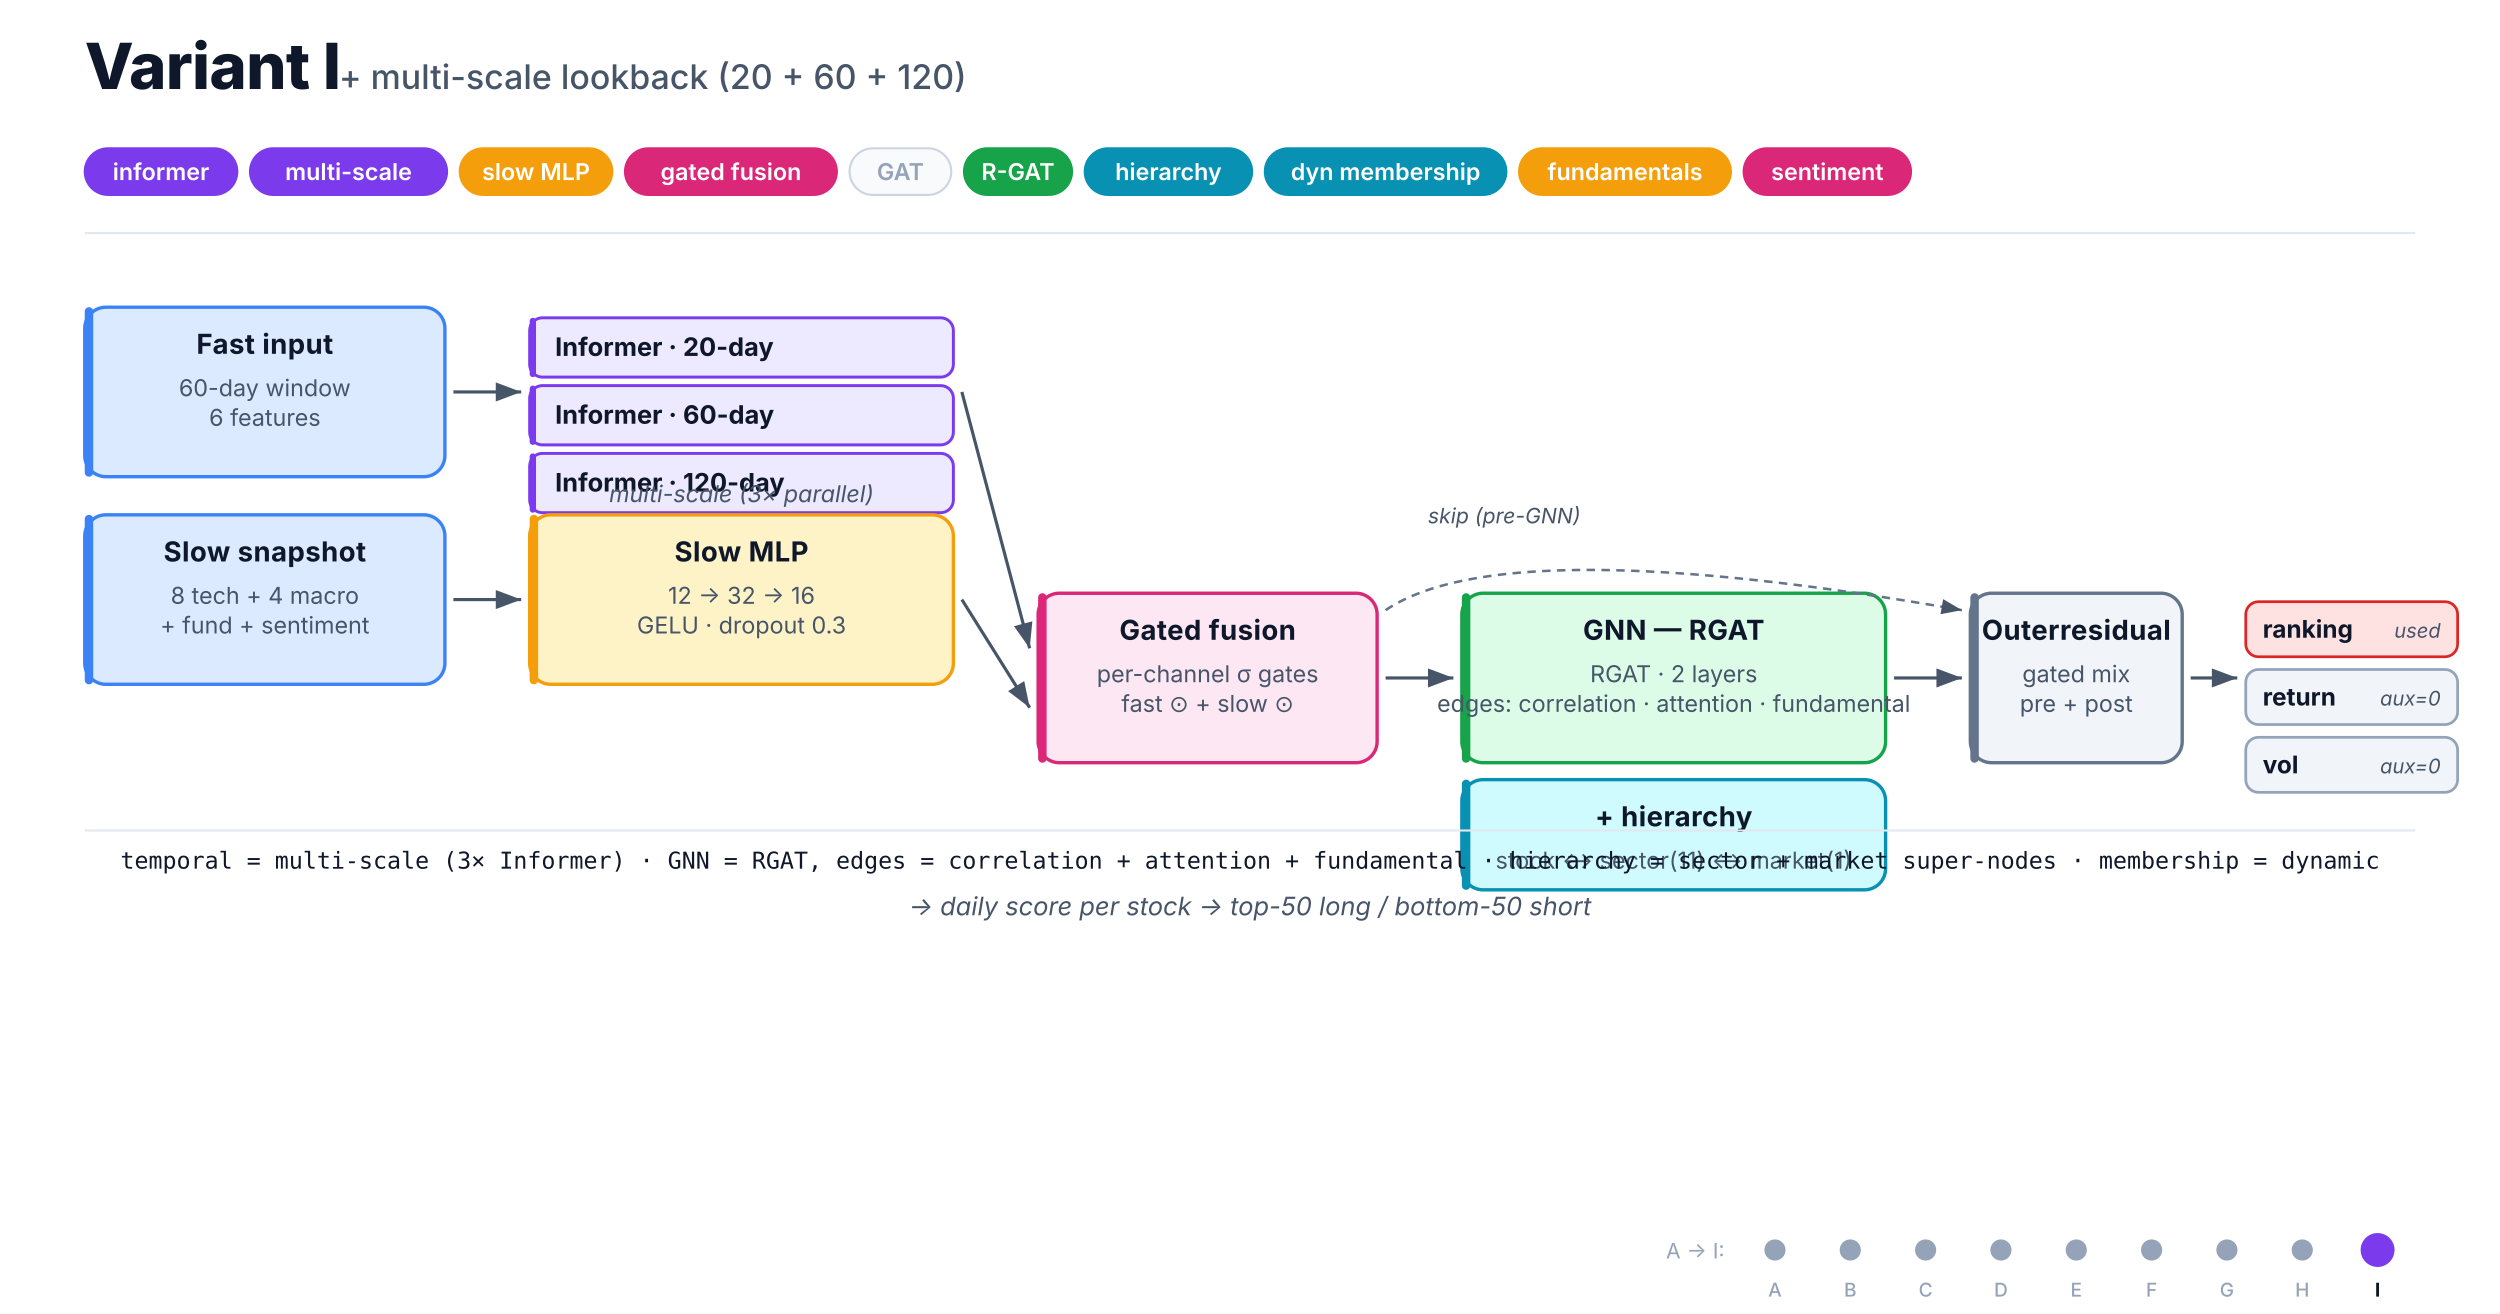
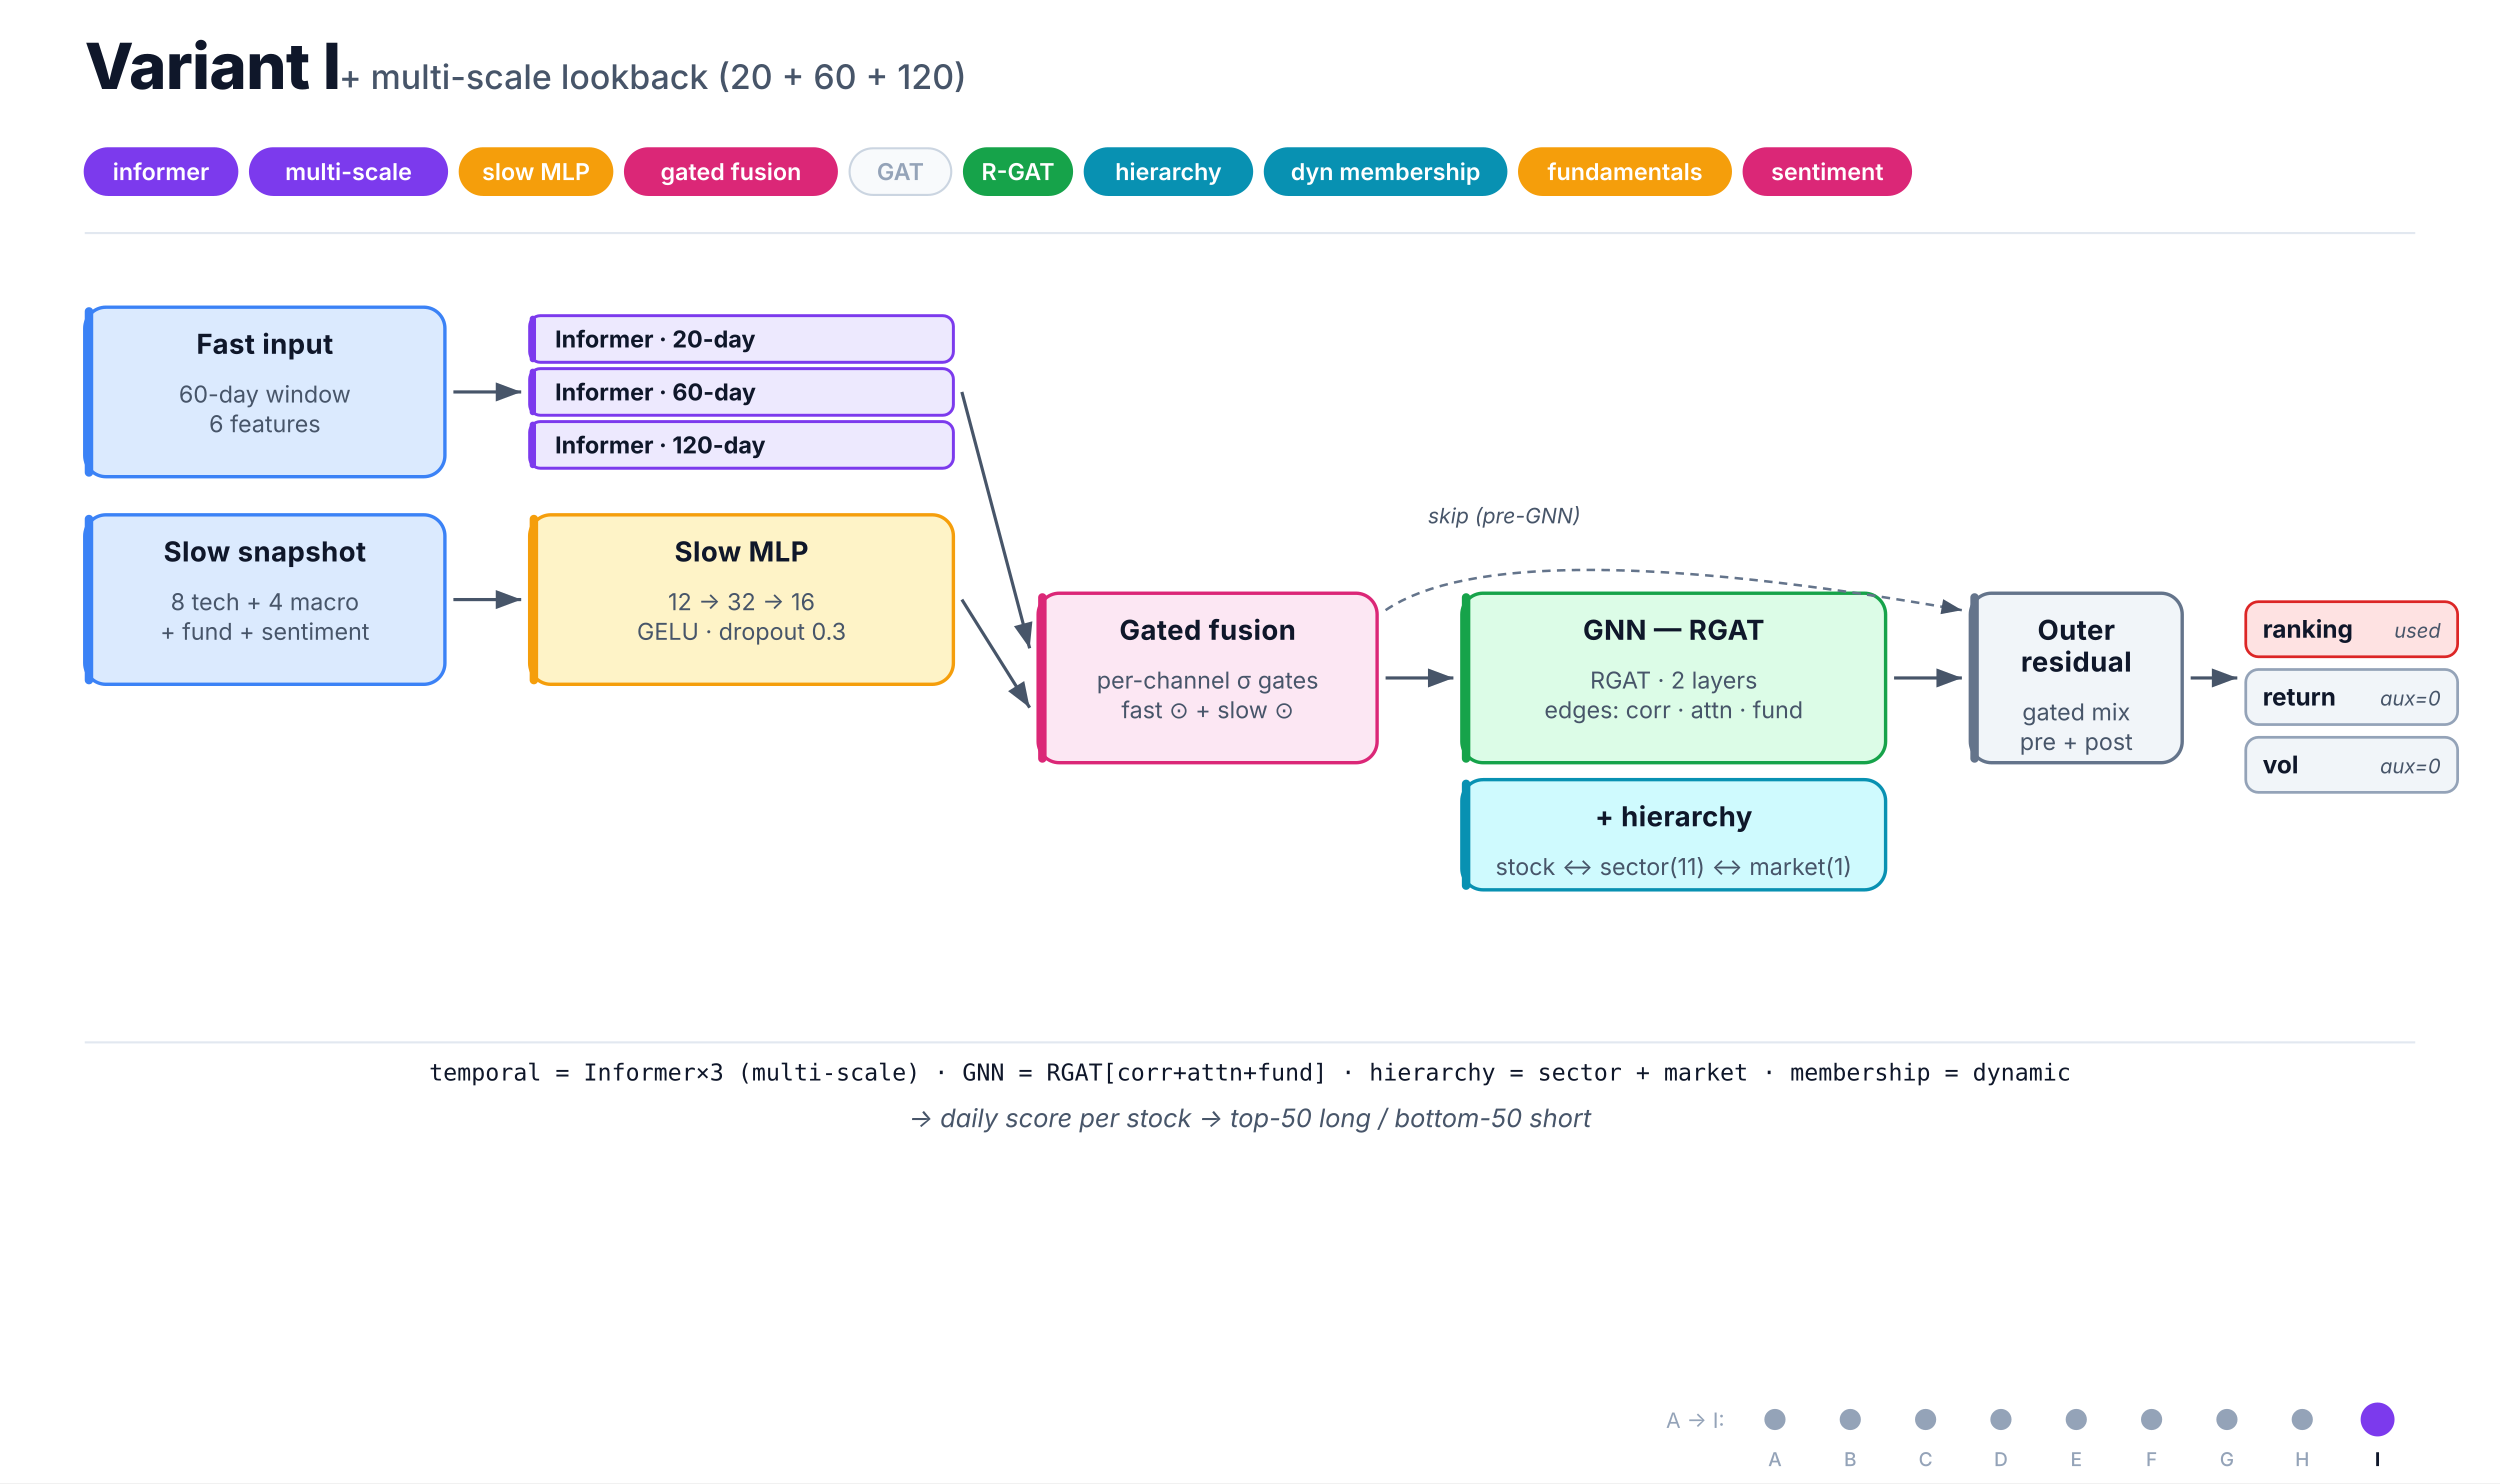
- <svg xmlns="http://www.w3.org/2000/svg" viewBox="0 0 1180 620" width="1180" height="620" role="img" aria-label="constellation-quant variant I: + multi-scale lookback (20 + 60 + 120)">
+ <svg xmlns="http://www.w3.org/2000/svg" viewBox="0 0 1180 700" width="1180" height="700" role="img" aria-label="constellation-quant variant I: + multi-scale lookback (20 + 60 + 120)">
  <defs>
    <marker id="arrow" markerWidth="10" markerHeight="10" refX="8" refY="3" orient="auto" markerUnits="strokeWidth">
      <path d="M0,0 L0,6 L8,3 z" fill="#475569" />
    </marker>
  </defs>
  <rect width="100%" height="100%" fill="#FFFFFF" />
  <text x="40" y="42" font-family="Inter, system-ui, sans-serif" font-size="30" font-weight="800" fill="#0F172A" letter-spacing="-0.3">Variant I</text>
  <text x="160" y="42" font-family="Inter, system-ui, sans-serif" font-size="16" fill="#475569" font-weight="500">+ multi-scale lookback (20 + 60 + 120)</text>
  <rect x="40" y="70" width="72" height="22" rx="11" ry="11" fill="#7C3AED" stroke="#7C3AED" stroke-width="1" />
  <text x="76.0" y="85" text-anchor="middle" font-family="Inter, system-ui, sans-serif" font-size="11" font-weight="600" fill="white">informer</text>
  <rect x="118" y="70" width="93" height="22" rx="11" ry="11" fill="#7C3AED" stroke="#7C3AED" stroke-width="1" />
  <text x="164.5" y="85" text-anchor="middle" font-family="Inter, system-ui, sans-serif" font-size="11" font-weight="600" fill="white">multi-scale</text>
  <rect x="217" y="70" width="72" height="22" rx="11" ry="11" fill="#F59E0B" stroke="#F59E0B" stroke-width="1" />
  <text x="253.0" y="85" text-anchor="middle" font-family="Inter, system-ui, sans-serif" font-size="11" font-weight="600" fill="white">slow MLP</text>
  <rect x="295" y="70" width="100" height="22" rx="11" ry="11" fill="#DB2777" stroke="#DB2777" stroke-width="1" />
  <text x="345.0" y="85" text-anchor="middle" font-family="Inter, system-ui, sans-serif" font-size="11" font-weight="600" fill="white">gated fusion</text>
  <rect x="401" y="70" width="48" height="22" rx="11" ry="11" fill="#F8FAFC" stroke="#CBD5E1" stroke-width="1" />
  <text x="425.0" y="85" text-anchor="middle" font-family="Inter, system-ui, sans-serif" font-size="11" font-weight="600" fill="#94A3B8">GAT</text>
  <rect x="455" y="70" width="51" height="22" rx="11" ry="11" fill="#16A34A" stroke="#16A34A" stroke-width="1" />
  <text x="480.5" y="85" text-anchor="middle" font-family="Inter, system-ui, sans-serif" font-size="11" font-weight="600" fill="white">R-GAT</text>
  <rect x="512" y="70" width="79" height="22" rx="11" ry="11" fill="#0891B2" stroke="#0891B2" stroke-width="1" />
  <text x="551.5" y="85" text-anchor="middle" font-family="Inter, system-ui, sans-serif" font-size="11" font-weight="600" fill="white">hierarchy</text>
  <rect x="597" y="70" width="114" height="22" rx="11" ry="11" fill="#0891B2" stroke="#0891B2" stroke-width="1" />
  <text x="654.0" y="85" text-anchor="middle" font-family="Inter, system-ui, sans-serif" font-size="11" font-weight="600" fill="white">dyn membership</text>
  <rect x="717" y="70" width="100" height="22" rx="11" ry="11" fill="#F59E0B" stroke="#F59E0B" stroke-width="1" />
  <text x="767.0" y="85" text-anchor="middle" font-family="Inter, system-ui, sans-serif" font-size="11" font-weight="600" fill="white">fundamentals</text>
  <rect x="823" y="70" width="79" height="22" rx="11" ry="11" fill="#DB2777" stroke="#DB2777" stroke-width="1" />
  <text x="862.5" y="85" text-anchor="middle" font-family="Inter, system-ui, sans-serif" font-size="11" font-weight="600" fill="white">sentiment</text>
  <line x1="40" y1="110" x2="1140" y2="110" stroke="#E2E8F0" stroke-width="1" />
  <rect x="40" y="145" width="170" height="80" rx="10" ry="10" fill="#DBEAFE" stroke="#3B82F6" stroke-width="1.6" />
  <rect x="40" y="145" width="4" height="80" rx="2" ry="2" fill="#3B82F6" />
  <text x="125.0" y="167" text-anchor="middle" font-family="Inter, system-ui, sans-serif" font-size="13" font-weight="700" fill="#0F172A" letter-spacing="0.2">Fast input</text>
-   <text x="125.0" y="187" text-anchor="middle" font-family="Inter, system-ui, sans-serif" font-size="11" fill="#475569">60-day window</text>
-   <text x="125.0" y="201" text-anchor="middle" font-family="Inter, system-ui, sans-serif" font-size="11" fill="#475569">6 features</text>
+   <text x="125.0" y="190" text-anchor="middle" font-family="Inter, system-ui, sans-serif" font-size="11" fill="#475569">60-day window</text>
+   <text x="125.0" y="204" text-anchor="middle" font-family="Inter, system-ui, sans-serif" font-size="11" fill="#475569">6 features</text>
  <rect x="40" y="243" width="170" height="80" rx="10" ry="10" fill="#DBEAFE" stroke="#3B82F6" stroke-width="1.6" />
  <rect x="40" y="243" width="4" height="80" rx="2" ry="2" fill="#3B82F6" />
  <text x="125.0" y="265" text-anchor="middle" font-family="Inter, system-ui, sans-serif" font-size="13" font-weight="700" fill="#0F172A" letter-spacing="0.2">Slow snapshot</text>
-   <text x="125.0" y="285" text-anchor="middle" font-family="Inter, system-ui, sans-serif" font-size="11" fill="#475569">8 tech + 4 macro</text>
-   <text x="125.0" y="299" text-anchor="middle" font-family="Inter, system-ui, sans-serif" font-size="11" fill="#475569">+ fund + sentiment</text>
-   <rect x="250" y="150" width="200" height="28" rx="6" ry="6" fill="#EDE9FE" stroke="#7C3AED" stroke-width="1.4" />
-   <rect x="250" y="150" width="3" height="28" rx="1.5" ry="1.5" fill="#7C3AED" />
-   <text x="262" y="168" font-family="Inter, system-ui, sans-serif" font-size="12" font-weight="700" fill="#0F172A">Informer · 20-day</text>
-   <rect x="250" y="182" width="200" height="28" rx="6" ry="6" fill="#EDE9FE" stroke="#7C3AED" stroke-width="1.4" />
-   <rect x="250" y="182" width="3" height="28" rx="1.5" ry="1.5" fill="#7C3AED" />
-   <text x="262" y="200" font-family="Inter, system-ui, sans-serif" font-size="12" font-weight="700" fill="#0F172A">Informer · 60-day</text>
-   <rect x="250" y="214" width="200" height="28" rx="6" ry="6" fill="#EDE9FE" stroke="#7C3AED" stroke-width="1.4" />
-   <rect x="250" y="214" width="3" height="28" rx="1.5" ry="1.5" fill="#7C3AED" />
-   <text x="262" y="232" font-family="Inter, system-ui, sans-serif" font-size="12" font-weight="700" fill="#0F172A">Informer · 120-day</text>
-   <text x="350.0" y="237" text-anchor="middle" font-family="Inter, system-ui, sans-serif" font-size="11" fill="#475569" font-style="italic">multi-scale (3× parallel)</text>
+   <text x="125.0" y="288" text-anchor="middle" font-family="Inter, system-ui, sans-serif" font-size="11" fill="#475569">8 tech + 4 macro</text>
+   <text x="125.0" y="302" text-anchor="middle" font-family="Inter, system-ui, sans-serif" font-size="11" fill="#475569">+ fund + sentiment</text>
+   <rect x="250" y="149" width="200" height="22" rx="5" ry="5" fill="#EDE9FE" stroke="#7C3AED" stroke-width="1.4" />
+   <rect x="250" y="149" width="3" height="22" rx="1.5" ry="1.5" fill="#7C3AED" />
+   <text x="262" y="164" font-family="Inter, system-ui, sans-serif" font-size="11" font-weight="700" fill="#0F172A">Informer · 20-day</text>
+   <rect x="250" y="174" width="200" height="22" rx="5" ry="5" fill="#EDE9FE" stroke="#7C3AED" stroke-width="1.4" />
+   <rect x="250" y="174" width="3" height="22" rx="1.5" ry="1.5" fill="#7C3AED" />
+   <text x="262" y="189" font-family="Inter, system-ui, sans-serif" font-size="11" font-weight="700" fill="#0F172A">Informer · 60-day</text>
+   <rect x="250" y="199" width="200" height="22" rx="5" ry="5" fill="#EDE9FE" stroke="#7C3AED" stroke-width="1.4" />
+   <rect x="250" y="199" width="3" height="22" rx="1.5" ry="1.5" fill="#7C3AED" />
+   <text x="262" y="214" font-family="Inter, system-ui, sans-serif" font-size="11" font-weight="700" fill="#0F172A">Informer · 120-day</text>
  <rect x="250" y="243" width="200" height="80" rx="10" ry="10" fill="#FEF3C7" stroke="#F59E0B" stroke-width="1.6" />
  <rect x="250" y="243" width="4" height="80" rx="2" ry="2" fill="#F59E0B" />
  <text x="350.0" y="265" text-anchor="middle" font-family="Inter, system-ui, sans-serif" font-size="13" font-weight="700" fill="#0F172A" letter-spacing="0.2">Slow MLP</text>
-   <text x="350.0" y="285" text-anchor="middle" font-family="Inter, system-ui, sans-serif" font-size="11" fill="#475569">12 → 32 → 16</text>
-   <text x="350.0" y="299" text-anchor="middle" font-family="Inter, system-ui, sans-serif" font-size="11" fill="#475569">GELU · dropout 0.3</text>
+   <text x="350.0" y="288" text-anchor="middle" font-family="Inter, system-ui, sans-serif" font-size="11" fill="#475569">12 → 32 → 16</text>
+   <text x="350.0" y="302" text-anchor="middle" font-family="Inter, system-ui, sans-serif" font-size="11" fill="#475569">GELU · dropout 0.3</text>
  <rect x="490" y="280" width="160" height="80" rx="10" ry="10" fill="#FCE7F3" stroke="#DB2777" stroke-width="1.6" />
  <rect x="490" y="280" width="4" height="80" rx="2" ry="2" fill="#DB2777" />
  <text x="570.0" y="302" text-anchor="middle" font-family="Inter, system-ui, sans-serif" font-size="13" font-weight="700" fill="#0F172A" letter-spacing="0.2">Gated fusion</text>
-   <text x="570.0" y="322" text-anchor="middle" font-family="Inter, system-ui, sans-serif" font-size="11" fill="#475569">per-channel σ gates</text>
-   <text x="570.0" y="336" text-anchor="middle" font-family="Inter, system-ui, sans-serif" font-size="11" fill="#475569">fast ⊙ + slow ⊙</text>
+   <text x="570.0" y="325" text-anchor="middle" font-family="Inter, system-ui, sans-serif" font-size="11" fill="#475569">per-channel σ gates</text>
+   <text x="570.0" y="339" text-anchor="middle" font-family="Inter, system-ui, sans-serif" font-size="11" fill="#475569">fast ⊙ + slow ⊙</text>
  <rect x="690" y="280" width="200" height="80" rx="10" ry="10" fill="#DCFCE7" stroke="#16A34A" stroke-width="1.6" />
  <rect x="690" y="280" width="4" height="80" rx="2" ry="2" fill="#16A34A" />
  <text x="790.0" y="302" text-anchor="middle" font-family="Inter, system-ui, sans-serif" font-size="13" font-weight="700" fill="#0F172A" letter-spacing="0.2">GNN — RGAT</text>
-   <text x="790.0" y="322" text-anchor="middle" font-family="Inter, system-ui, sans-serif" font-size="11" fill="#475569">RGAT · 2 layers</text>
-   <text x="790.0" y="336" text-anchor="middle" font-family="Inter, system-ui, sans-serif" font-size="11" fill="#475569">edges: correlation · attention · fundamental</text>
+   <text x="790.0" y="325" text-anchor="middle" font-family="Inter, system-ui, sans-serif" font-size="11" fill="#475569">RGAT · 2 layers</text>
+   <text x="790.0" y="339" text-anchor="middle" font-family="Inter, system-ui, sans-serif" font-size="11" fill="#475569">edges: corr · attn · fund</text>
  <rect x="690" y="368" width="200" height="52" rx="10" ry="10" fill="#CFFAFE" stroke="#0891B2" stroke-width="1.6" />
  <rect x="690" y="368" width="4" height="52" rx="2" ry="2" fill="#0891B2" />
  <text x="790.0" y="390" text-anchor="middle" font-family="Inter, system-ui, sans-serif" font-size="13" font-weight="700" fill="#0F172A" letter-spacing="0.2">+ hierarchy</text>
-   <text x="790.0" y="410" text-anchor="middle" font-family="Inter, system-ui, sans-serif" font-size="11" fill="#475569">stock ↔ sector(11) ↔ market(1)</text>
+   <text x="790.0" y="413" text-anchor="middle" font-family="Inter, system-ui, sans-serif" font-size="11" fill="#475569">stock ↔ sector(11) ↔ market(1)</text>
  <rect x="930" y="280" width="100" height="80" rx="10" ry="10" fill="#F1F5F9" stroke="#64748B" stroke-width="1.6" />
  <rect x="930" y="280" width="4" height="80" rx="2" ry="2" fill="#64748B" />
-   <text x="980.0" y="302" text-anchor="middle" font-family="Inter, system-ui, sans-serif" font-size="13" font-weight="700" fill="#0F172A" letter-spacing="0.2">Outer
- residual</text>
-   <text x="980.0" y="322" text-anchor="middle" font-family="Inter, system-ui, sans-serif" font-size="11" fill="#475569">gated mix</text>
-   <text x="980.0" y="336" text-anchor="middle" font-family="Inter, system-ui, sans-serif" font-size="11" fill="#475569">pre + post</text>
+   <text x="980.0" y="302" text-anchor="middle" font-family="Inter, system-ui, sans-serif" font-size="13" font-weight="700" fill="#0F172A" letter-spacing="0.2">Outer</text>
+   <text x="980.0" y="317" text-anchor="middle" font-family="Inter, system-ui, sans-serif" font-size="13" font-weight="700" fill="#0F172A" letter-spacing="0.2">residual</text>
+   <text x="980.0" y="340" text-anchor="middle" font-family="Inter, system-ui, sans-serif" font-size="11" fill="#475569">gated mix</text>
+   <text x="980.0" y="354" text-anchor="middle" font-family="Inter, system-ui, sans-serif" font-size="11" fill="#475569">pre + post</text>
  <rect x="1060" y="284" width="100" height="26" rx="6" ry="6" fill="#FEE2E2" stroke="#DC2626" stroke-width="1.3" />
  <text x="1068" y="301" font-family="Inter, system-ui, sans-serif" font-size="11.5" font-weight="700" fill="#0F172A">ranking</text>
  <text x="1152" y="301" text-anchor="end" font-family="Inter, system-ui, sans-serif" font-size="9.5" fill="#475569" font-style="italic">used</text>
  <rect x="1060" y="316" width="100" height="26" rx="6" ry="6" fill="#F1F5F9" stroke="#94A3B8" stroke-width="1.3" />
  <text x="1068" y="333" font-family="Inter, system-ui, sans-serif" font-size="11.5" font-weight="700" fill="#0F172A">return</text>
  <text x="1152" y="333" text-anchor="end" font-family="Inter, system-ui, sans-serif" font-size="9.5" fill="#475569" font-style="italic">aux=0</text>
  <rect x="1060" y="348" width="100" height="26" rx="6" ry="6" fill="#F1F5F9" stroke="#94A3B8" stroke-width="1.3" />
  <text x="1068" y="365" font-family="Inter, system-ui, sans-serif" font-size="11.5" font-weight="700" fill="#0F172A">vol</text>
  <text x="1152" y="365" text-anchor="end" font-family="Inter, system-ui, sans-serif" font-size="9.5" fill="#475569" font-style="italic">aux=0</text>
  <line x1="214" y1="185.0" x2="246" y2="185.0" stroke="#475569" stroke-width="1.5" marker-end="url(#arrow)" />
  <line x1="214" y1="283.0" x2="246" y2="283.0" stroke="#475569" stroke-width="1.5" marker-end="url(#arrow)" />
  <line x1="454" y1="185.0" x2="486" y2="306.0" stroke="#475569" stroke-width="1.5" marker-end="url(#arrow)" />
  <line x1="454" y1="283.0" x2="486" y2="334.0" stroke="#475569" stroke-width="1.5" marker-end="url(#arrow)" />
  <line x1="654" y1="320.0" x2="686" y2="320.0" stroke="#475569" stroke-width="1.5" marker-end="url(#arrow)" />
  <line x1="894" y1="320.0" x2="926" y2="320.0" stroke="#475569" stroke-width="1.5" marker-end="url(#arrow)" />
  <path d="M 654 288 Q 710.0 250 926 288" fill="none" stroke="#64748B" stroke-width="1.2" stroke-dasharray="4,3" marker-end="url(#arrow)" />
  <text x="710.0" y="247" text-anchor="middle" font-family="Inter, system-ui, sans-serif" font-size="10" fill="#475569" font-style="italic">skip (pre-GNN)</text>
  <line x1="1034" y1="320.0" x2="1056" y2="320.0" stroke="#475569" stroke-width="1.5" marker-end="url(#arrow)" />
-   <line x1="40" y1="392" x2="1140" y2="392" stroke="#E2E8F0" stroke-width="1" />
-   <text x="590.0" y="410" text-anchor="middle" font-family="ui-monospace, SFMono-Regular, monospace" font-size="11" fill="#0F172A">temporal = multi-scale (3× Informer)  ·  GNN = RGAT, edges = correlation + attention + fundamental  ·  hierarchy = sector + market super-nodes  ·  membership = dynamic</text>
-   <text x="590.0" y="432" text-anchor="middle" font-family="Inter, system-ui, sans-serif" font-size="12" fill="#475569" font-style="italic">→ daily score per stock → top-50 long / bottom-50 short</text>
-   <text x="814" y="594" text-anchor="end" font-family="Inter, system-ui, sans-serif" font-size="10" fill="#94A3B8">A → I:</text>
-   <circle cx="837.778" cy="590" r="5" fill="#94A3B8" />
-   <text x="837.778" y="612" text-anchor="middle" font-family="Inter, system-ui, sans-serif" font-size="9" font-weight="500" fill="#94A3B8">A</text>
-   <circle cx="873.333" cy="590" r="5" fill="#94A3B8" />
-   <text x="873.333" y="612" text-anchor="middle" font-family="Inter, system-ui, sans-serif" font-size="9" font-weight="500" fill="#94A3B8">B</text>
-   <circle cx="908.889" cy="590" r="5" fill="#94A3B8" />
-   <text x="908.889" y="612" text-anchor="middle" font-family="Inter, system-ui, sans-serif" font-size="9" font-weight="500" fill="#94A3B8">C</text>
-   <circle cx="944.444" cy="590" r="5" fill="#94A3B8" />
-   <text x="944.444" y="612" text-anchor="middle" font-family="Inter, system-ui, sans-serif" font-size="9" font-weight="500" fill="#94A3B8">D</text>
-   <circle cx="980.0" cy="590" r="5" fill="#94A3B8" />
-   <text x="980.0" y="612" text-anchor="middle" font-family="Inter, system-ui, sans-serif" font-size="9" font-weight="500" fill="#94A3B8">E</text>
-   <circle cx="1015.556" cy="590" r="5" fill="#94A3B8" />
-   <text x="1015.556" y="612" text-anchor="middle" font-family="Inter, system-ui, sans-serif" font-size="9" font-weight="500" fill="#94A3B8">F</text>
-   <circle cx="1051.111" cy="590" r="5" fill="#94A3B8" />
-   <text x="1051.111" y="612" text-anchor="middle" font-family="Inter, system-ui, sans-serif" font-size="9" font-weight="500" fill="#94A3B8">G</text>
-   <circle cx="1086.667" cy="590" r="5" fill="#94A3B8" />
-   <text x="1086.667" y="612" text-anchor="middle" font-family="Inter, system-ui, sans-serif" font-size="9" font-weight="500" fill="#94A3B8">H</text>
-   <circle cx="1122.222" cy="590" r="8" fill="#7C3AED" />
-   <text x="1122.222" y="612" text-anchor="middle" font-family="Inter, system-ui, sans-serif" font-size="9" font-weight="700" fill="#0F172A">I</text>
+   <line x1="40" y1="492" x2="1140" y2="492" stroke="#E2E8F0" stroke-width="1" />
+   <text x="590.0" y="510" text-anchor="middle" font-family="ui-monospace, SFMono-Regular, monospace" font-size="11" fill="#0F172A">temporal = Informer×3 (multi-scale)  ·  GNN = RGAT[corr+attn+fund]  ·  hierarchy = sector + market  ·  membership = dynamic</text>
+   <text x="590.0" y="532" text-anchor="middle" font-family="Inter, system-ui, sans-serif" font-size="12" fill="#475569" font-style="italic">→ daily score per stock → top-50 long / bottom-50 short</text>
+   <text x="814" y="674" text-anchor="end" font-family="Inter, system-ui, sans-serif" font-size="10" fill="#94A3B8">A → I:</text>
+   <circle cx="837.778" cy="670" r="5" fill="#94A3B8" />
+   <text x="837.778" y="692" text-anchor="middle" font-family="Inter, system-ui, sans-serif" font-size="9" font-weight="500" fill="#94A3B8">A</text>
+   <circle cx="873.333" cy="670" r="5" fill="#94A3B8" />
+   <text x="873.333" y="692" text-anchor="middle" font-family="Inter, system-ui, sans-serif" font-size="9" font-weight="500" fill="#94A3B8">B</text>
+   <circle cx="908.889" cy="670" r="5" fill="#94A3B8" />
+   <text x="908.889" y="692" text-anchor="middle" font-family="Inter, system-ui, sans-serif" font-size="9" font-weight="500" fill="#94A3B8">C</text>
+   <circle cx="944.444" cy="670" r="5" fill="#94A3B8" />
+   <text x="944.444" y="692" text-anchor="middle" font-family="Inter, system-ui, sans-serif" font-size="9" font-weight="500" fill="#94A3B8">D</text>
+   <circle cx="980.0" cy="670" r="5" fill="#94A3B8" />
+   <text x="980.0" y="692" text-anchor="middle" font-family="Inter, system-ui, sans-serif" font-size="9" font-weight="500" fill="#94A3B8">E</text>
+   <circle cx="1015.556" cy="670" r="5" fill="#94A3B8" />
+   <text x="1015.556" y="692" text-anchor="middle" font-family="Inter, system-ui, sans-serif" font-size="9" font-weight="500" fill="#94A3B8">F</text>
+   <circle cx="1051.111" cy="670" r="5" fill="#94A3B8" />
+   <text x="1051.111" y="692" text-anchor="middle" font-family="Inter, system-ui, sans-serif" font-size="9" font-weight="500" fill="#94A3B8">G</text>
+   <circle cx="1086.667" cy="670" r="5" fill="#94A3B8" />
+   <text x="1086.667" y="692" text-anchor="middle" font-family="Inter, system-ui, sans-serif" font-size="9" font-weight="500" fill="#94A3B8">H</text>
+   <circle cx="1122.222" cy="670" r="8" fill="#7C3AED" />
+   <text x="1122.222" y="692" text-anchor="middle" font-family="Inter, system-ui, sans-serif" font-size="9" font-weight="700" fill="#0F172A">I</text>
</svg>
